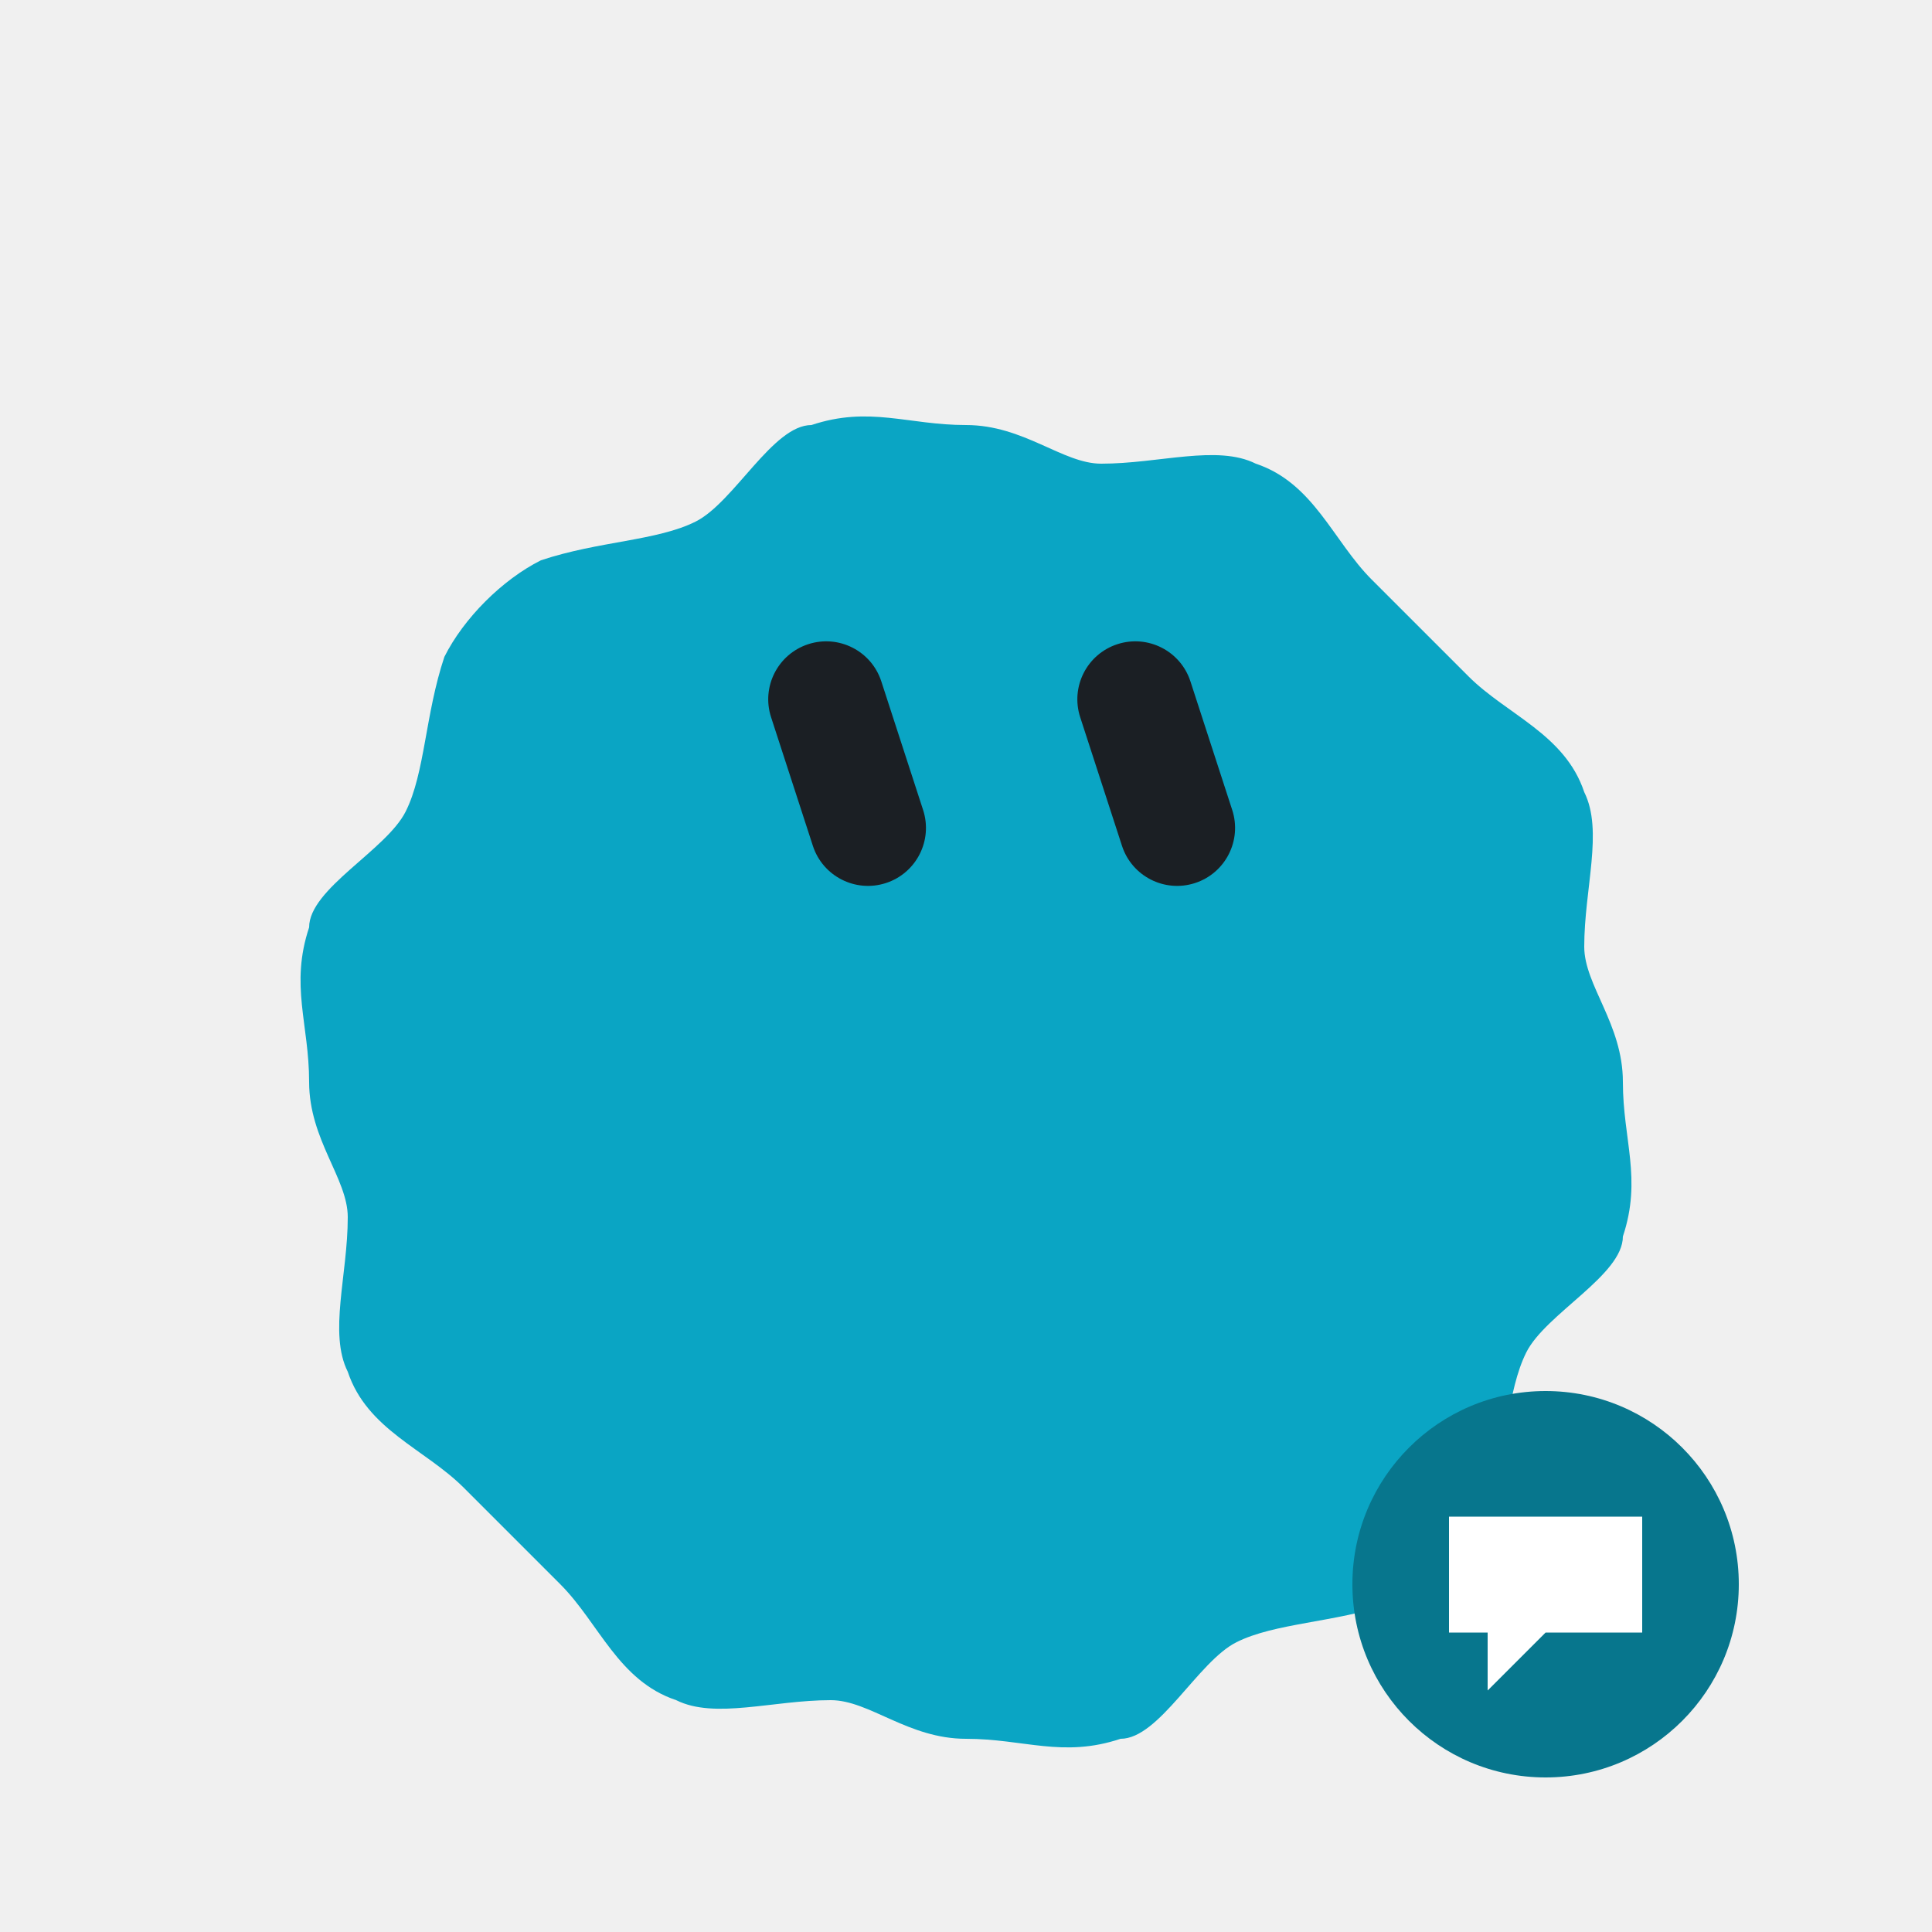
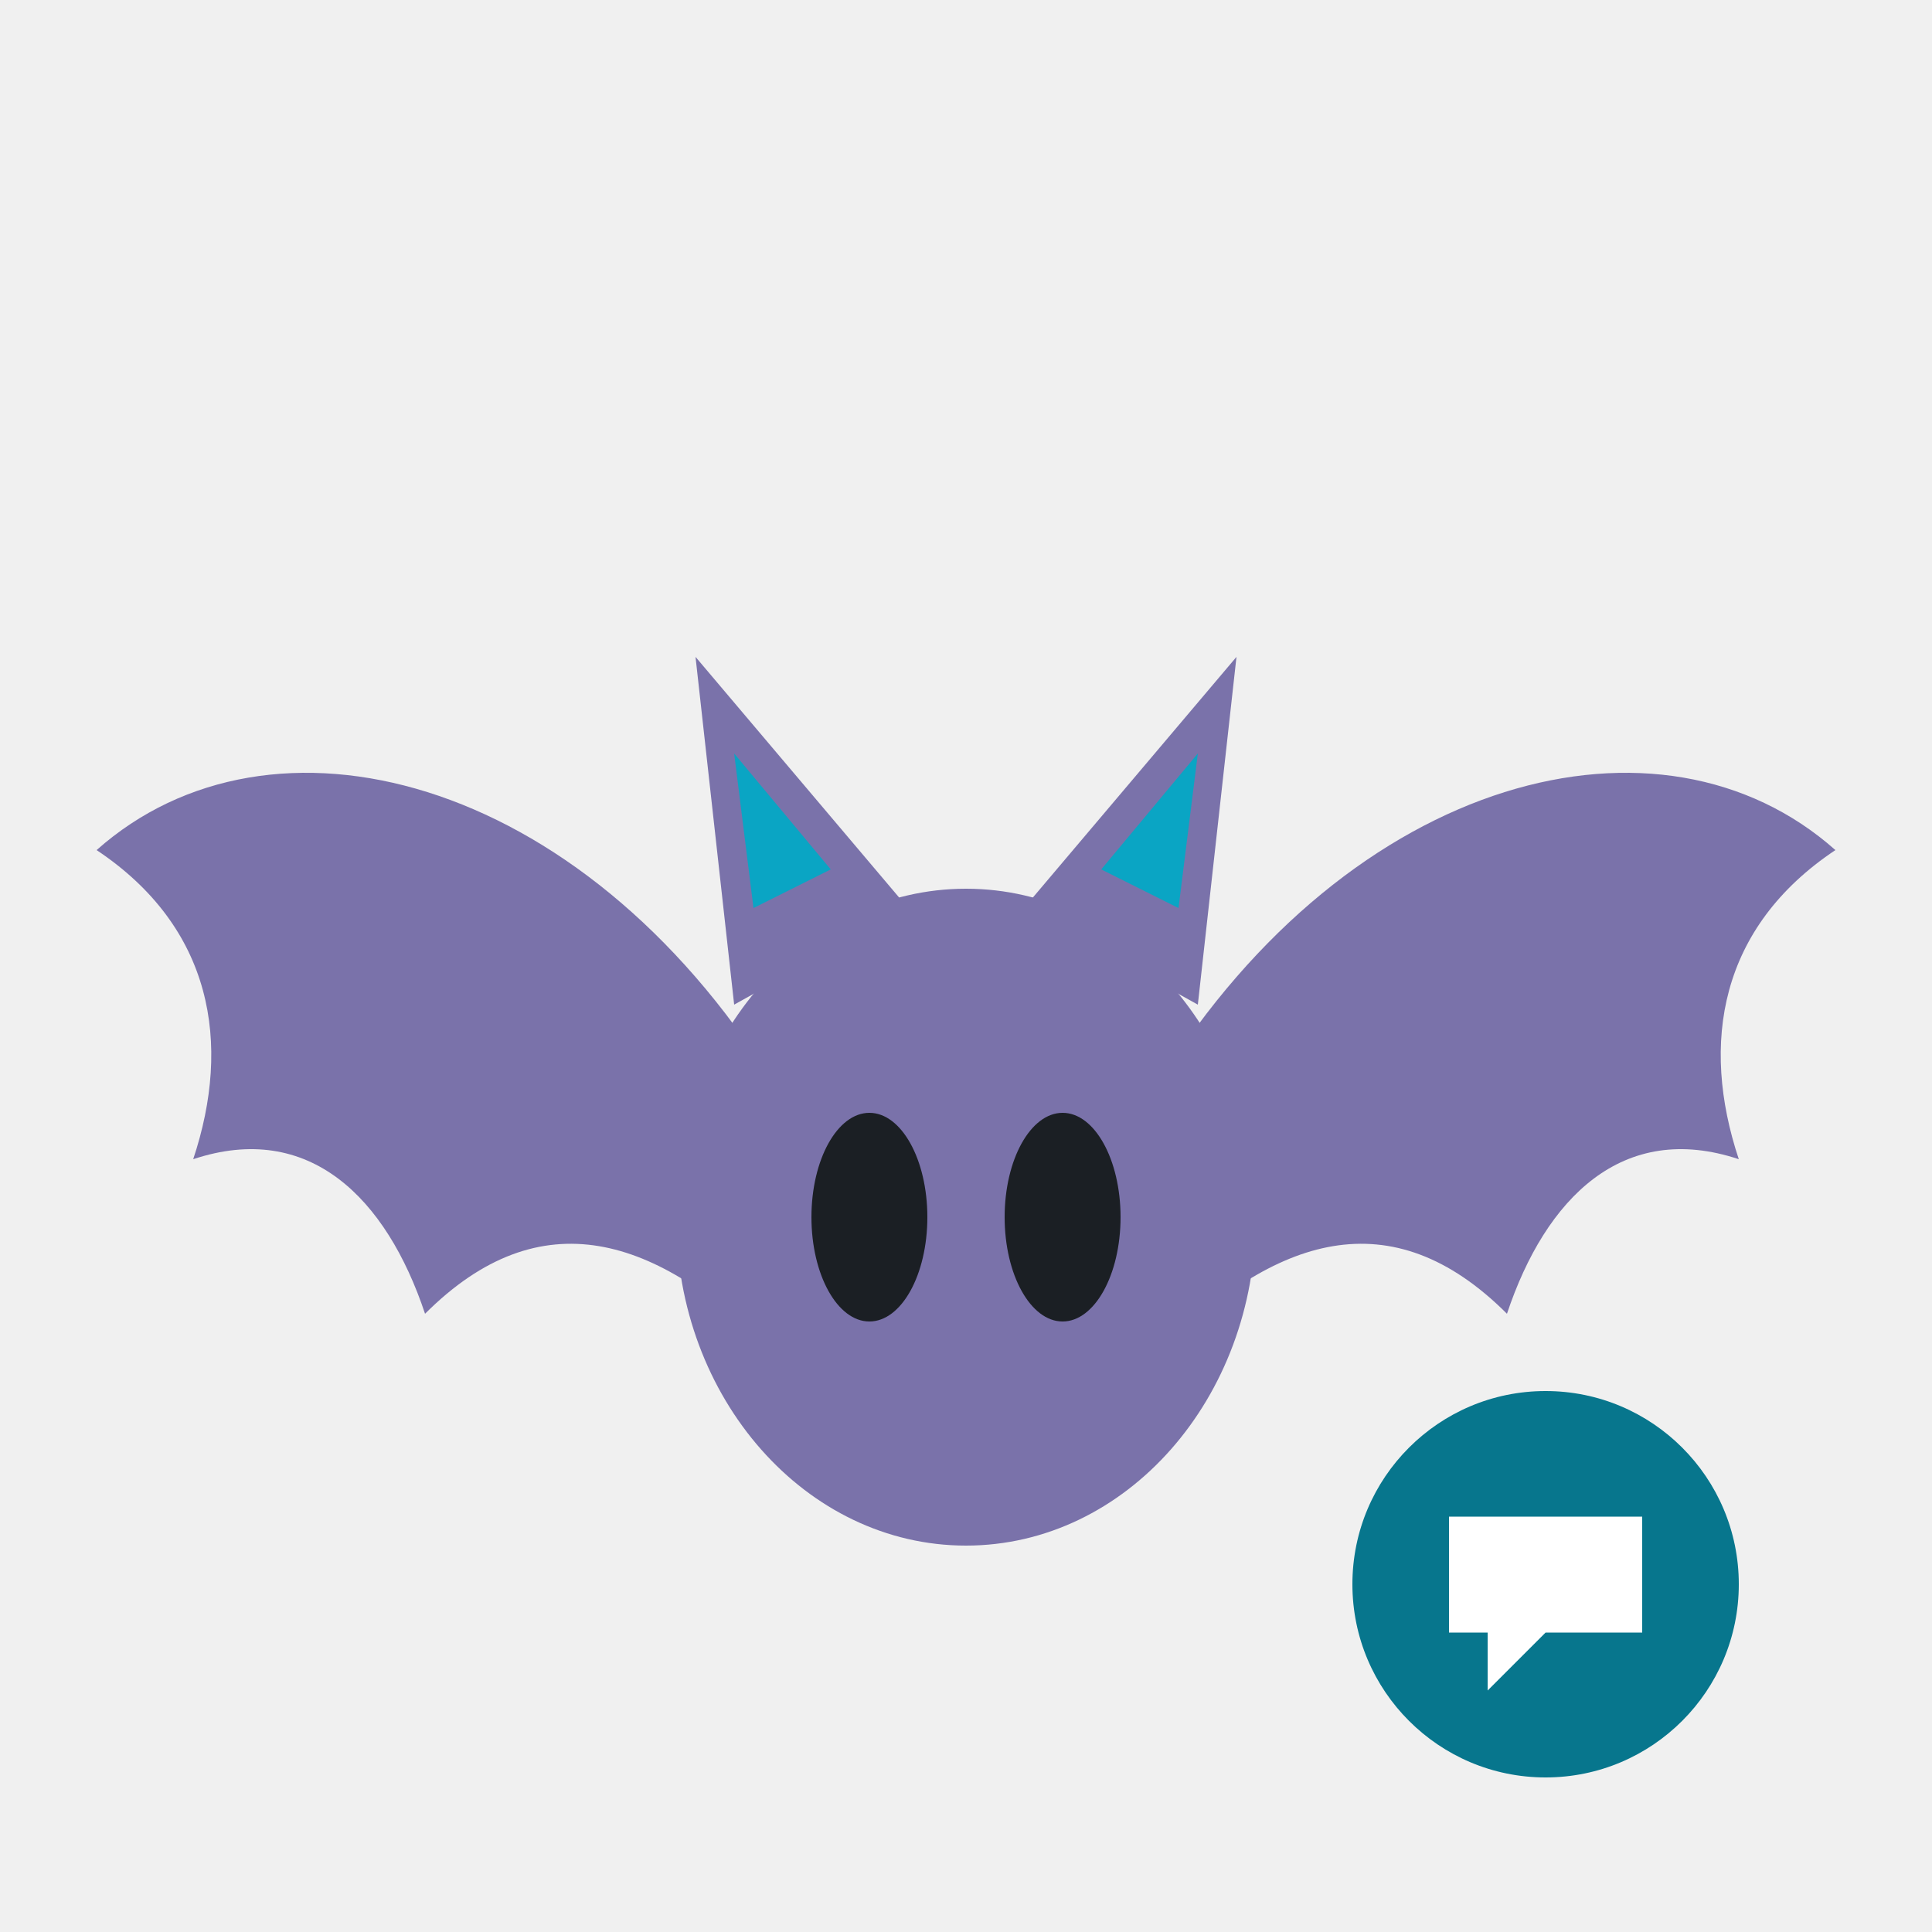
- <svg xmlns="http://www.w3.org/2000/svg" viewBox="0 0 100 100" role="img" aria-label="Comms: a scalloped speech burst that says only what's true">
-   <style>.b{animation:q 4.6s ease-in-out infinite;transform-origin:50px 90px}.e{animation:k 4s 0.6s infinite;transform-box:fill-box;transform-origin:center}@keyframes q{50%{transform:translateY(-3px) scale(1.03,.97)}}@keyframes k{0%,92%,100%{transform:scaleY(1)}96%{transform:scaleY(.15)}}@media(prefers-reduced-motion:reduce){.b,.e{animation:none}}</style>
-   <g class="b">
-     <path d="M84 56C84 59 85 61 84 64C84 66 80 68 79 70C78 72 78 75 77 78C76 80 74 82 72 83C69 84 66 84 64 85C62 86 60 90 58 90C55 91 53 90 50 90C47 90 45 88 43 88C40 88 37 89 35 88C32 87 31 84 29 82C27 80 26 79 24 77C22 75 19 74 18 71C17 69 18 66 18 63C18 61 16 59 16 56C16 53 15 51 16 48C16 46 20 44 21 42C22 40 22 37 23 34C24 32 26 30 28 29C31 28 34 28 36 27C38 26 40 22 42 22C45 21 47 22 50 22C53 22 55 24 57 24C60 24 63 23 65 24C68 25 69 28 71 30C73 32 74 33 76 35C78 37 81 38 82 41C83 43 82 46 82 49C82 51 84 53 84 56Z" fill="#0aa5c4" />
-     <g transform="rotate(-18 44 40)">
-       <rect class="e" x="41" y="33" width="6" height="13" rx="3" fill="#1b1f24" />
-     </g>
-     <g transform="rotate(-18 60 40)">
-       <rect class="e" x="57" y="33" width="6" height="13" rx="3" fill="#1b1f24" />
-     </g>
-     <g transform="translate(80 82)">
-       <circle r="10" fill="#07768d" />
-       <path d="M-5-3.5h10v6h-5l-3 3v-3h-2z" fill="#fff" />
+ <svg xmlns="http://www.w3.org/2000/svg" viewBox="0 0 100 100" role="img" aria-label="Comms as a bat, Halloween" stroke-linecap="round" stroke-linejoin="round">
+   <style>.s,.q,.g,.e{animation:2.6s -1.46s ease-in-out infinite}.s{animation-name:s;transform-origin:50px 60px}.q{animation-name:q;transform-origin:50px 90px}.g{animation-name:g}.e{animation-name:e;transform-box:fill-box;transform-origin:center}@keyframes s{0%,50%,to{transform:translateY(0)}25%{transform:translateY(-6px) rotate(-4deg)}75%{transform:translateY(-6px) rotate(4deg)}}@keyframes q{0%,50%,to{transform:scale(0.98,1.03)}25%,75%{transform:scale(1.04,0.96)}}@keyframes g{0%,50%,to{transform:none}25%{transform:translateX(-3.2px)}75%{transform:translateX(3.2px)}}@keyframes e{0%,10%,50%,60%,to{transform:none}25%,75%{transform:scale(1.32,.7)}}.wg{animation:wg 0.9s ease-in-out infinite;transform-origin:50px 58px}@keyframes wg{50%{transform:scaleY(.62) translateY(4px)}}@media(prefers-reduced-motion:reduce){*{animation:none!important}}</style>
+   <g class="s">
+     <g class="q">
+       <g class="wg">
+         <path d="M40 56C30 40 14 36 5 44C11 48 12 54 10 60C16 58 20 62 22 68C28 62 34 64 40 70Z" fill="#7a72aa" />
+         <g transform="matrix(-1 0 0 1 100 0)">
+           <path d="M40 56C30 40 14 36 5 44C11 48 12 54 10 60C16 58 20 62 22 68C28 62 34 64 40 70Z" fill="#7a72aa" />
+         </g>
+       </g>
+       <path d="M38 52L36 34L47 47Z" fill="#7a72aa" />
+       <g transform="matrix(-1 0 0 1 100 0)">
+         <path d="M38 52L36 34L47 47Z" fill="#7a72aa" />
+       </g>
+       <path d="M39 47L38 39L43 45Z" fill="#0aa5c4" />
+       <g transform="matrix(-1 0 0 1 100 0)">
+         <path d="M39 47L38 39L43 45Z" fill="#0aa5c4" />
+       </g>
+       <ellipse cx="50" cy="63" rx="15" ry="17" fill="#7a72aa" />
+       <g class="g" fill="#1b1f24">
+         <ellipse class="e" cx="45" cy="63" rx="3" ry="5.4" />
+         <ellipse class="e" cx="55" cy="63" rx="3" ry="5.4" />
+       </g>
    </g>
  </g>
+   <g transform="translate(80 82)">
+     <circle r="10" fill="#07768d" />
+     <path d="M-5-3.5h10v6h-5l-3 3v-3h-2z" fill="#fff" />
+   </g>
</svg>
